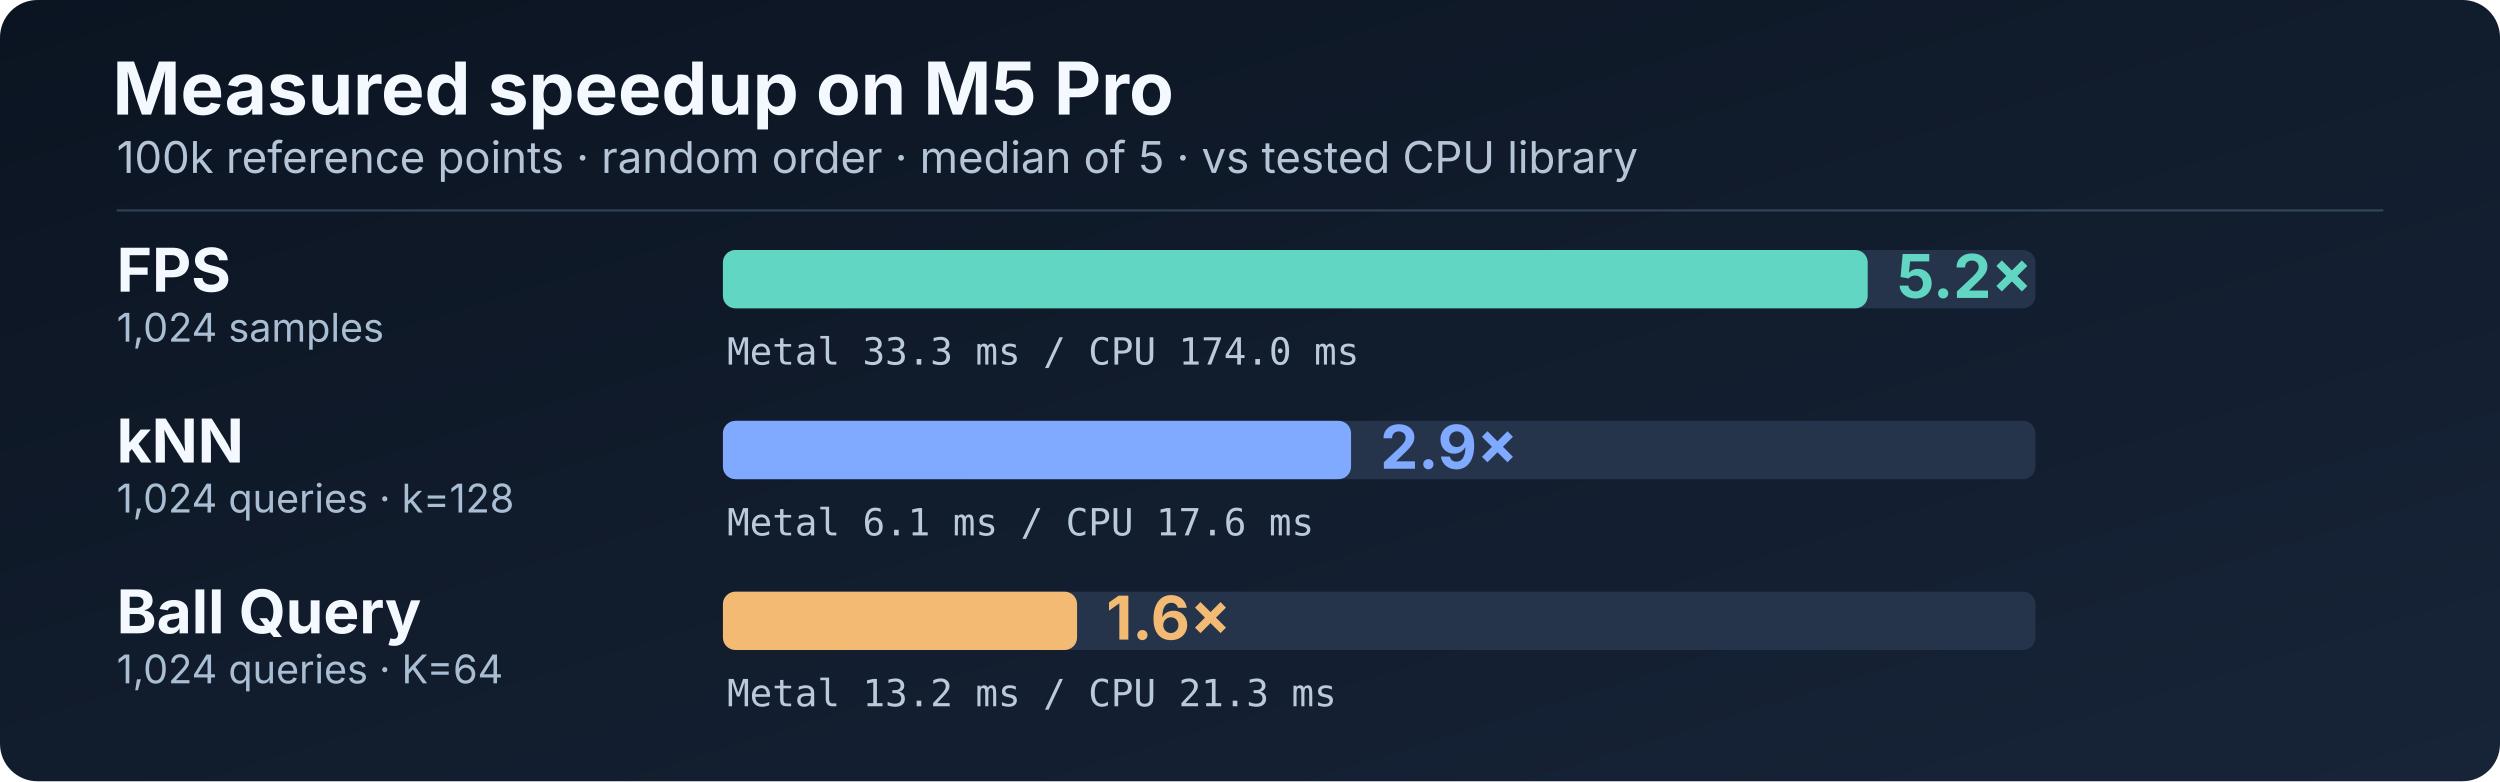
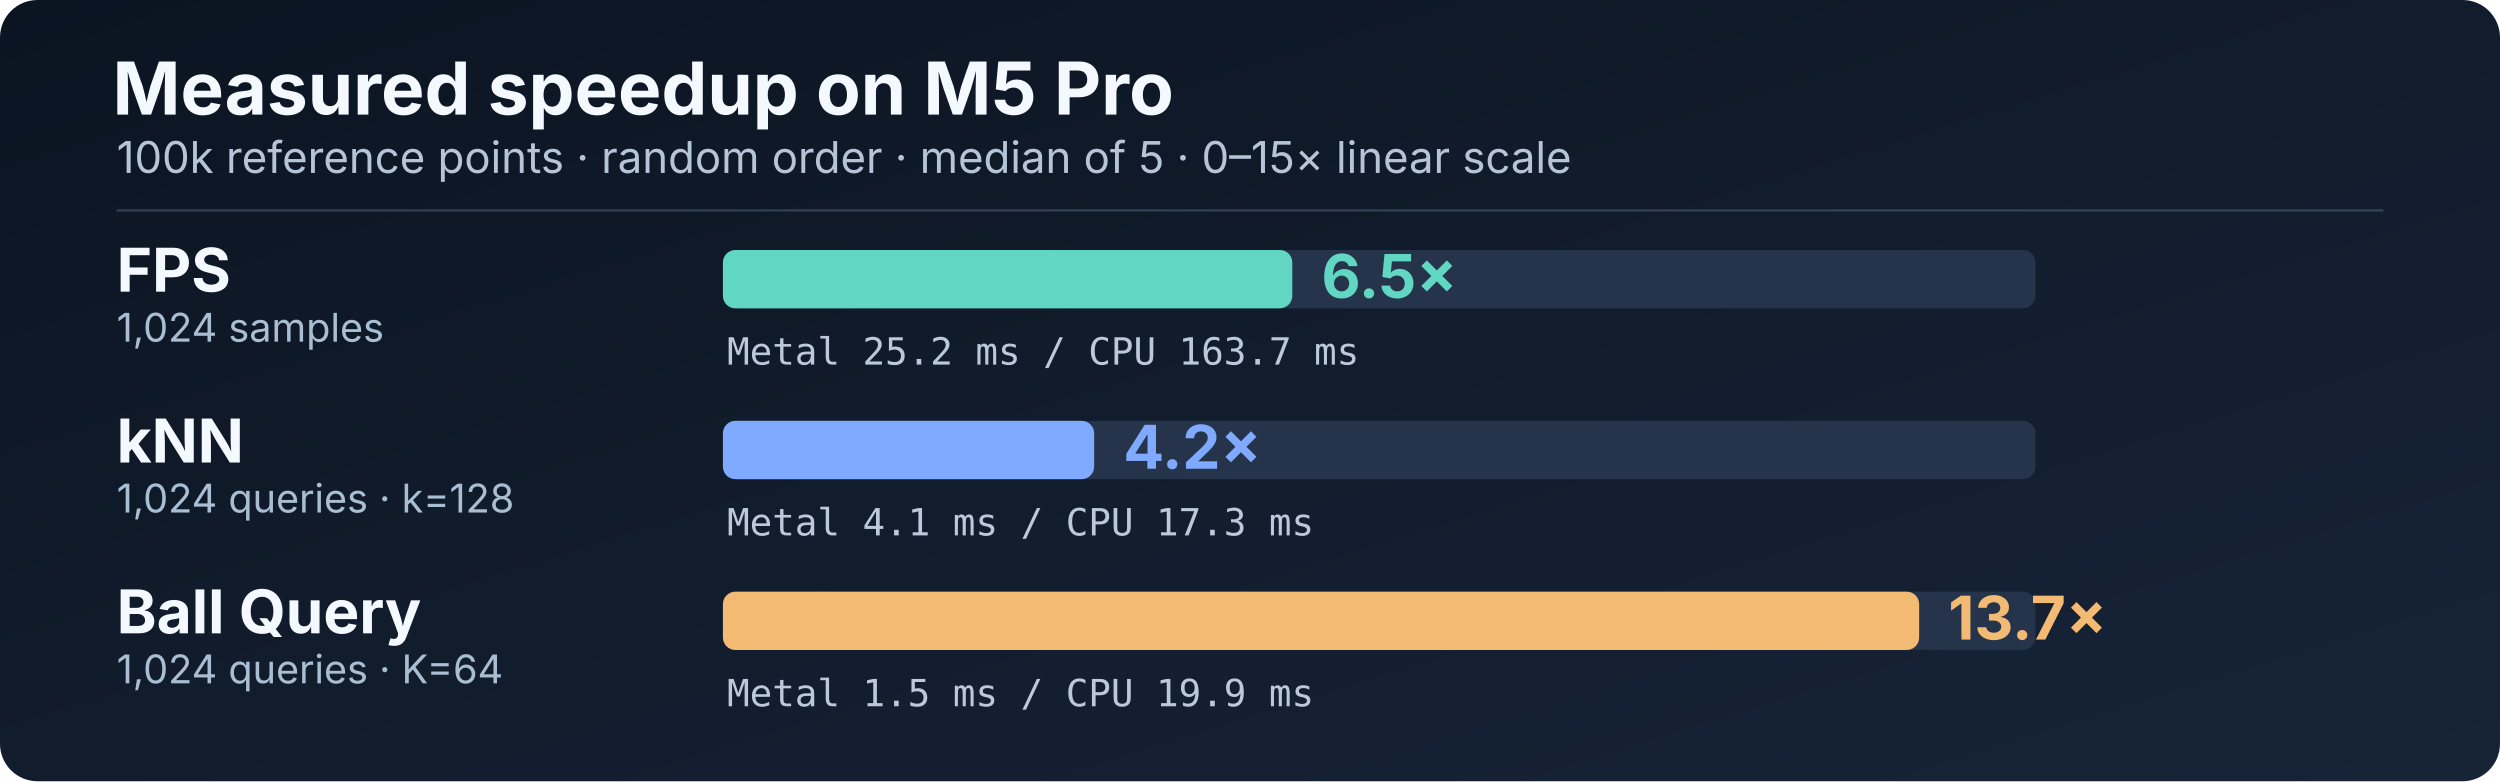
<svg xmlns="http://www.w3.org/2000/svg" viewBox="0 0 1200 375" role="img" aria-labelledby="title description">
  <defs>
    <pattern id="grid" width="24" height="24" patternUnits="userSpaceOnUse">
      <path d="M24 0H0V24" fill="none" stroke="#9fb9d4" stroke-opacity=".07" />
    </pattern>
    <linearGradient id="base" x1="0" y1="0" x2="1" y2="1">
      <stop stop-color="#0b1421" />
      <stop offset="1" stop-color="#172438" />
    </linearGradient>
  </defs>
  <rect width="1200" height="375" rx="18" fill="url(#base)" />
  <text x="54" y="55" fill="#f4f8ff" font-family="system-ui,-apple-system,sans-serif" font-size="35" font-weight="750">Measured speedup on M5 Pro</text>
-   <text x="56" y="83" fill="#b5c5d7" font-family="system-ui,-apple-system,sans-serif" font-size="21">100k reference points · random order · median of 5 · vs tested CPU library</text>
+   <text x="56" y="83" fill="#b5c5d7" font-family="system-ui,-apple-system,sans-serif" font-size="21">100k reference points · random order · median of 5 · 0–15× linear scale</text>
  <path d="M56 101H1144" stroke="#5d7693" stroke-opacity=".45" />
  <text x="56" y="140" fill="#f4f8ff" font-family="system-ui,-apple-system,sans-serif" font-size="29" font-weight="700">FPS</text>
  <text x="56" y="164" fill="#a9bed3" font-family="system-ui,-apple-system,sans-serif" font-size="19">1,024 samples</text>
  <rect x="347" y="120" width="630" height="28" rx="6" fill="#25344a" />
-   <rect x="347" y="120" width="549.5" height="28" rx="6" fill="#61d6c2" />
-   <text x="910.5" y="143" fill="#61d6c2" font-family="system-ui,-apple-system,sans-serif" font-size="29" font-weight="750">5.2×</text>
-   <text x="349" y="175" fill="#bbcadb" font-family="ui-monospace,SFMono-Regular,monospace" font-size="18">Metal 33.3 ms  /  CPU 174.0 ms</text>
+   <rect x="347" y="120" width="273.3" height="28" rx="6" fill="#61d6c2" />
+   <text x="634.3" y="143" fill="#61d6c2" font-family="system-ui,-apple-system,sans-serif" font-size="29" font-weight="750">6.5×</text>
+   <text x="349" y="175" fill="#bbcadb" font-family="ui-monospace,SFMono-Regular,monospace" font-size="18">Metal 25.2 ms  /  CPU 163.7 ms</text>
  <text x="56" y="222" fill="#f4f8ff" font-family="system-ui,-apple-system,sans-serif" font-size="29" font-weight="700">kNN</text>
  <text x="56" y="246" fill="#a9bed3" font-family="system-ui,-apple-system,sans-serif" font-size="19">1,024 queries · k=128</text>
  <rect x="347" y="202" width="630" height="28" rx="6" fill="#25344a" />
-   <rect x="347" y="202" width="301.5" height="28" rx="6" fill="#80aaff" />
-   <text x="662.5" y="225" fill="#80aaff" font-family="system-ui,-apple-system,sans-serif" font-size="29" font-weight="750">2.9×</text>
-   <text x="349" y="257" fill="#bbcadb" font-family="ui-monospace,SFMono-Regular,monospace" font-size="18">Metal 6.1 ms  /  CPU 17.6 ms</text>
+   <rect x="347" y="202" width="178.2" height="28" rx="6" fill="#80aaff" />
+   <text x="539.2" y="225" fill="#80aaff" font-family="system-ui,-apple-system,sans-serif" font-size="29" font-weight="750">4.2×</text>
+   <text x="349" y="257" fill="#bbcadb" font-family="ui-monospace,SFMono-Regular,monospace" font-size="18">Metal 4.1 ms  /  CPU 17.3 ms</text>
  <text x="56" y="304" fill="#f4f8ff" font-family="system-ui,-apple-system,sans-serif" font-size="29" font-weight="700">Ball Query</text>
  <text x="56" y="328" fill="#a9bed3" font-family="system-ui,-apple-system,sans-serif" font-size="19">1,024 queries · K=64</text>
  <rect x="347" y="284" width="630" height="28" rx="6" fill="#25344a" />
-   <rect x="347" y="284" width="170.0" height="28" rx="6" fill="#f2ba73" />
-   <text x="531.0" y="307" fill="#f2ba73" font-family="system-ui,-apple-system,sans-serif" font-size="29" font-weight="750">1.6×</text>
-   <text x="349" y="339" fill="#bbcadb" font-family="ui-monospace,SFMono-Regular,monospace" font-size="18">Metal 13.2 ms  /  CPU 21.3 ms</text>
+   <rect x="347" y="284" width="574.2" height="28" rx="6" fill="#f2ba73" />
+   <text x="935.2" y="307" fill="#f2ba73" font-family="system-ui,-apple-system,sans-serif" font-size="29" font-weight="750">13.7×</text>
+   <text x="349" y="339" fill="#bbcadb" font-family="ui-monospace,SFMono-Regular,monospace" font-size="18">Metal 1.5 ms  /  CPU 19.9 ms</text>
</svg>
